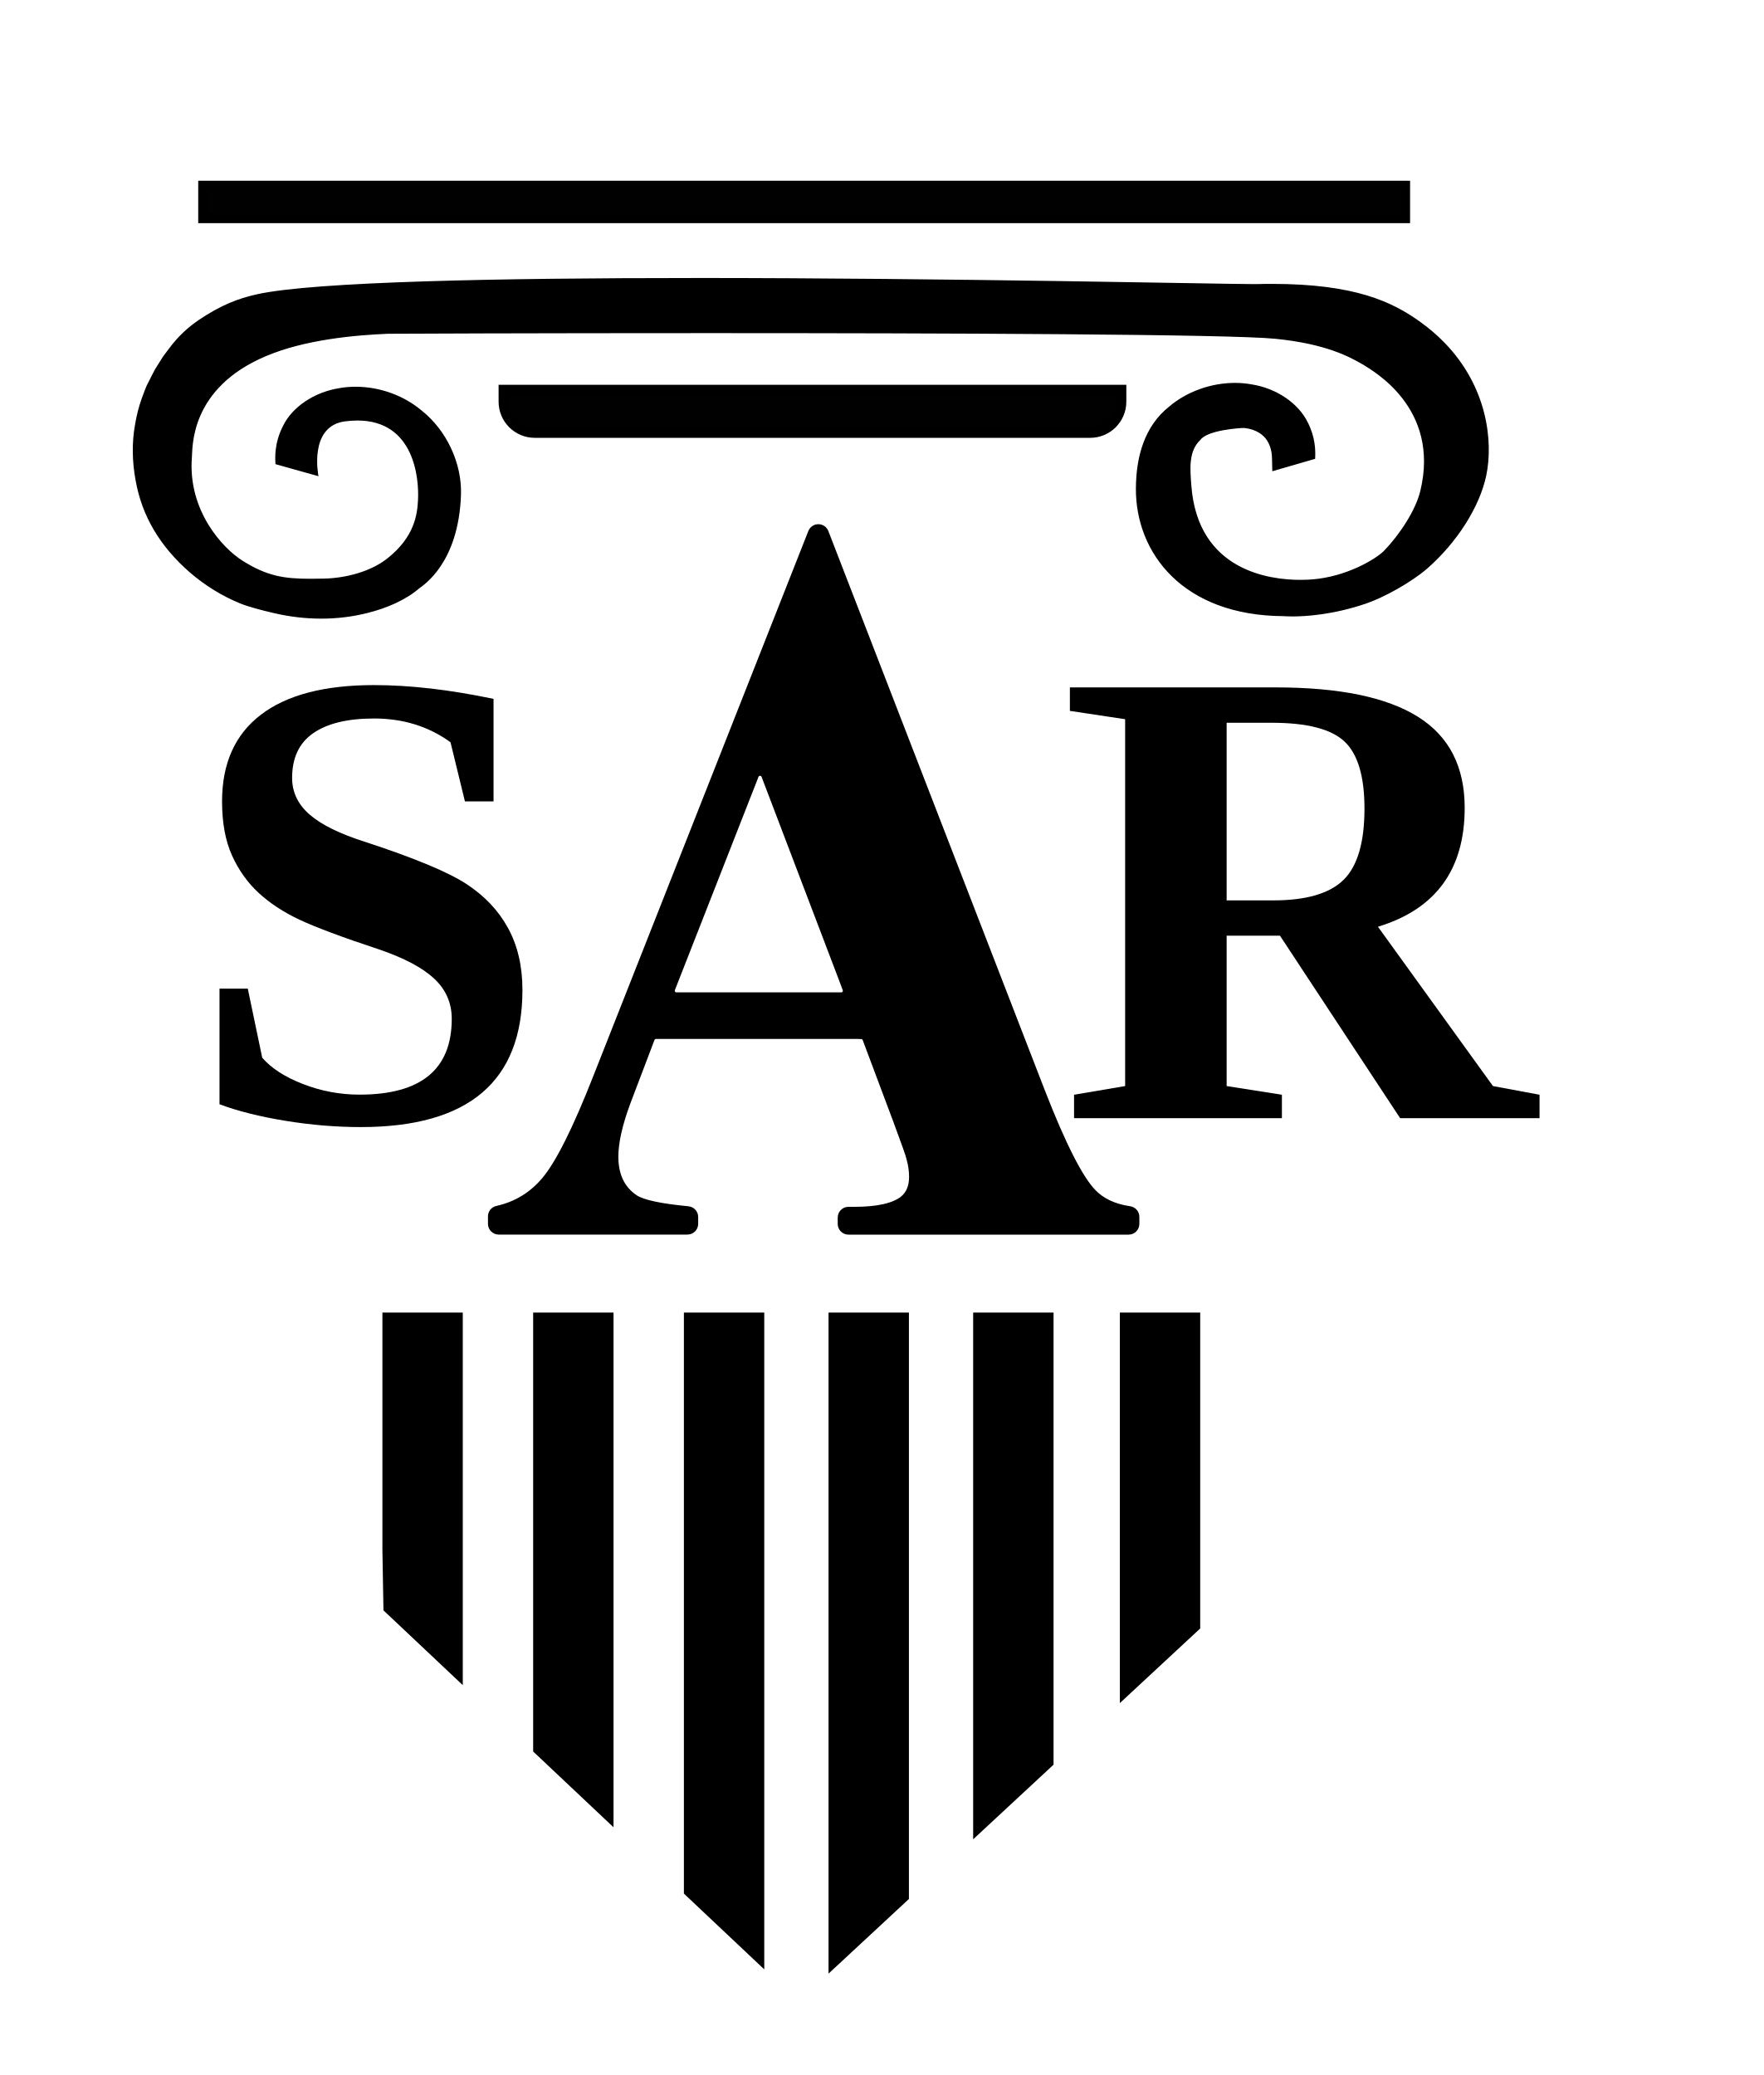
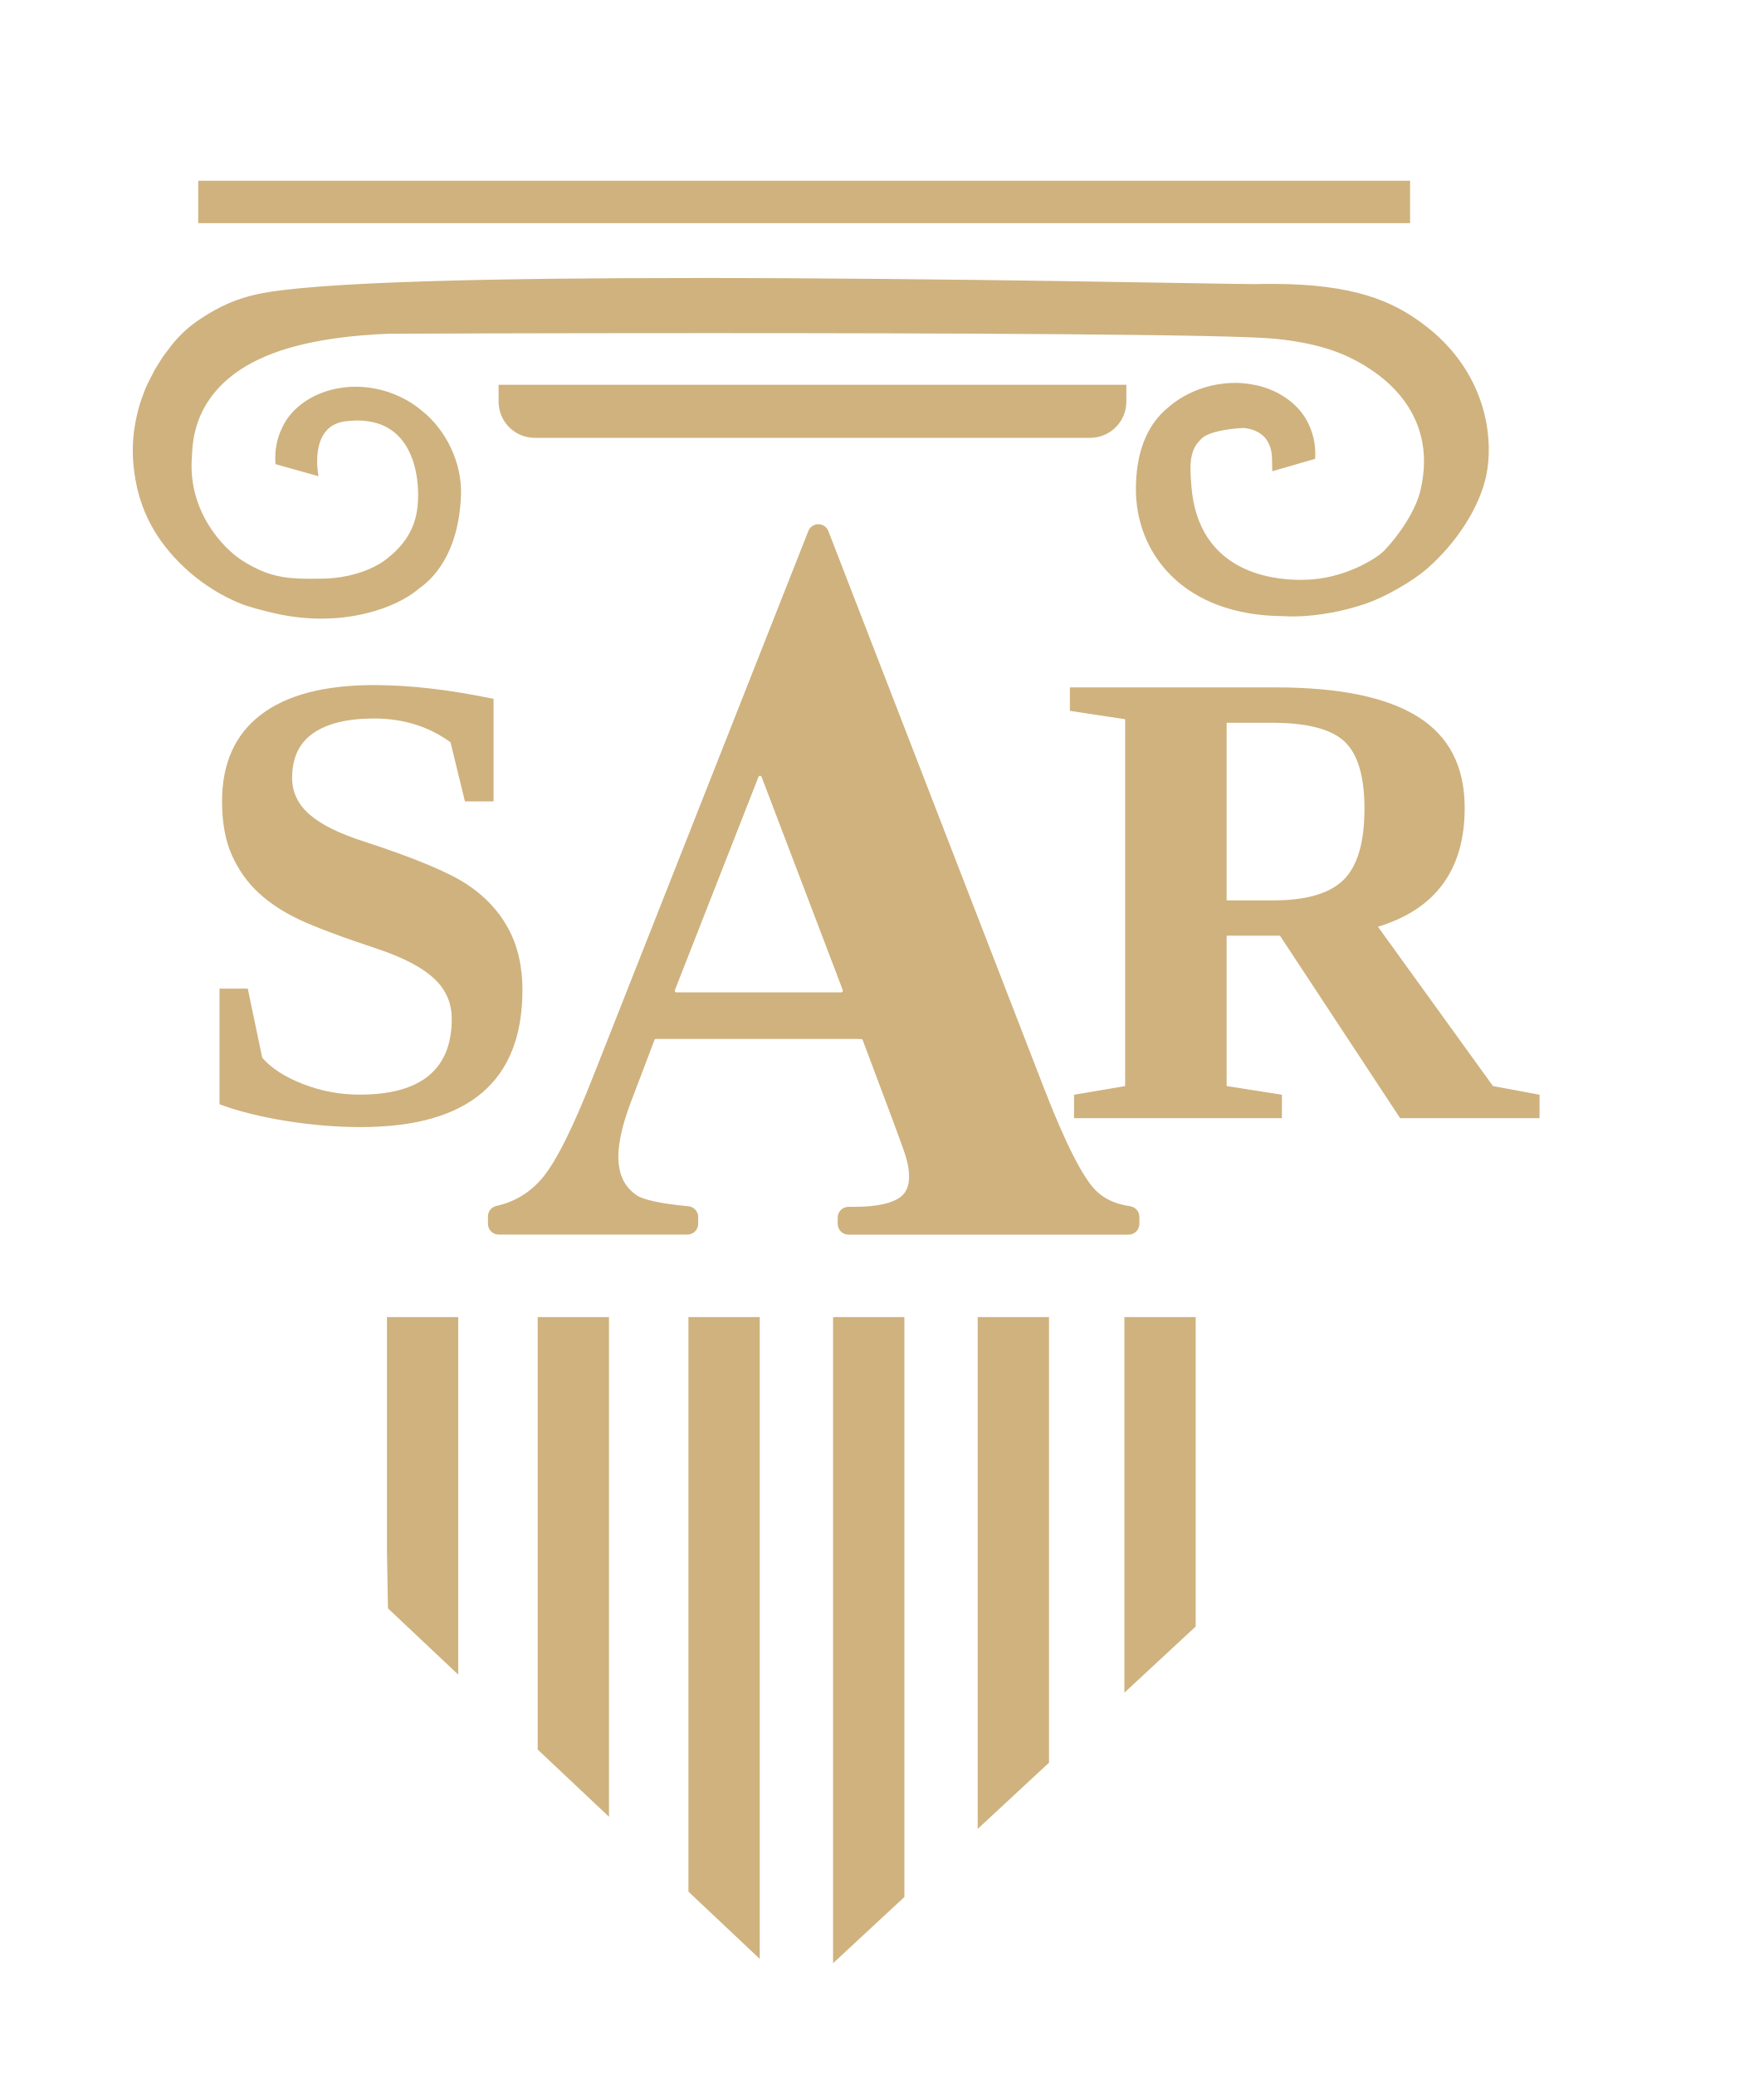
<svg xmlns="http://www.w3.org/2000/svg" id="Capa_1" version="1.1" viewBox="0 0 660.72 777.56">
  <defs>
    <style>
      .st0 {
        font-family: Kristas-Condensed, Krista's;
        font-size: 195.55px;
      }

      .st1 {
-         fill: #010101;
+         fill: #CFB27E;
      }

      .st2 {
        letter-spacing: 0em;
      }

      .st3 {
        font-size: 246.52px;
        letter-spacing: .03em;
      }

      .st3, .st4 {
        font-family: TimesNewRomanPS-BoldMT, 'Times New Roman';
        font-weight: 700;
      }

      .st5 {
-         stroke: #000;
+         stroke: #CFB27E;
        stroke-miterlimit: 10;
        stroke-width: 3.4px;
      }

      .st6 {
        letter-spacing: -.01em;
      }

      .st4 {
        font-size: 246.52px;
        letter-spacing: .03em;
      }

      .st7 {
        letter-spacing: -.02em;
      }
    </style>
  </defs>
-   <text class="st0" transform="translate(-117.86 932.29)">
+   <text class="st0 st1" transform="translate(-117.86 932.29)">
    <tspan class="st6" x="0" y="0">RUBY </tspan>
    <tspan class="st7" x="270.25" y="0">RAMOS</tspan>
    <tspan class="st2" x="593.88" y="0"> </tspan>
  </text>
  <g>
    <g>
      <rect class="st1" x="75.99" y="69.45" width="450.62" height="12.46" />
-       <path d="M524.89,71.17v9.02H77.7v-9.02h447.18M528.32,67.73H74.27v15.89h454.05v-15.89h0Z" />
+       <path class="st1" d="M524.89,71.17v9.02H77.7v-9.02h447.18M528.32,67.73H74.27v15.89h454.05v-15.89h0Z" />
    </g>
    <g>
      <path class="st1" d="M200.37,162.22c-6.46,0-11.71-5.25-11.71-11.71v-4.46h231.49v4.46c0,6.46-5.25,11.71-11.71,11.71h-208.08Z" />
-       <path d="M418.3,147.91v2.6c0,5.43-4.42,9.85-9.85,9.85h-208.08c-5.43,0-9.85-4.42-9.85-9.85v-2.6h227.78M422.02,144.2h-235.21v6.31c0,7.49,6.07,13.56,13.56,13.56h208.08c7.49,0,13.56-6.07,13.56-13.56v-6.31h0Z" />
+       <path class="st1" d="M418.3,147.91v2.6c0,5.43-4.42,9.85-9.85,9.85h-208.08c-5.43,0-9.85-4.42-9.85-9.85v-2.6h227.78M422.02,144.2h-235.21v6.31c0,7.49,6.07,13.56,13.56,13.56h208.08c7.49,0,13.56-6.07,13.56-13.56v-6.31h0Z" />
    </g>
-     <text class="st4" transform="translate(69.12 419.94)">
+     <text class="st4 st1" transform="translate(69.12 419.94)">
      <tspan x="0" y="0">S</tspan>
    </text>
-     <path class="st5" d="M322.63,387.63h-76.84c-.97,0-1.83.6-2.17,1.5l-8.96,23.57c-3.12,8.36-4.68,15.26-4.68,20.7,0,7.22,2.56,12.53,7.69,15.95,2.83,1.9,9.53,3.36,20.12,4.37,1.19.11,2.1,1.12,2.1,2.31v2.58c0,1.28-1.04,2.32-2.32,2.32h-70.72c-1.28,0-2.32-1.04-2.32-2.32v-2.79c0-1.08.74-2.02,1.8-2.26,7.33-1.62,13.41-5.34,18.26-11.14,5.24-6.27,11.7-19.21,19.39-38.83l80.47-203.99c.35-.89,1.21-1.47,2.16-1.47h0c.96,0,1.82.59,2.17,1.49l81.15,209.68c7.8,20,14.2,32.6,19.22,37.79,3.41,3.54,8.09,5.74,14.04,6.6,1.15.17,2,1.14,2,2.3v2.64c0,1.28-1.04,2.32-2.32,2.32h-104.98c-1.28,0-2.32-1.04-2.32-2.32v-2.38c0-1.28,1.04-2.32,2.32-2.32h2.19c8.8,0,14.98-1.39,18.55-4.18,2.45-2.02,3.68-4.94,3.68-8.73,0-2.28-.33-4.62-1-7.03-.22-1.14-1.9-5.89-5.01-14.24l-11.47-30.58c-.34-.91-1.21-1.51-2.18-1.51ZM317.36,370.42l-30.42-79.9c-.76-1.99-3.56-2-4.34-.02l-31.32,79.9c-.6,1.52.53,3.17,2.16,3.17h61.74c1.63,0,2.75-1.63,2.17-3.15Z" />
-     <text class="st3" transform="translate(396.64 419.01)">
+     <path class="st5 st1" d="M322.63,387.63h-76.84c-.97,0-1.83.6-2.17,1.5l-8.96,23.57c-3.12,8.36-4.68,15.26-4.68,20.7,0,7.22,2.56,12.53,7.69,15.95,2.83,1.9,9.53,3.36,20.12,4.37,1.19.11,2.1,1.12,2.1,2.31v2.58c0,1.28-1.04,2.32-2.32,2.32h-70.72c-1.28,0-2.32-1.04-2.32-2.32v-2.79c0-1.08.74-2.02,1.8-2.26,7.33-1.62,13.41-5.34,18.26-11.14,5.24-6.27,11.7-19.21,19.39-38.83l80.47-203.99c.35-.89,1.21-1.47,2.16-1.47h0c.96,0,1.82.59,2.17,1.49l81.15,209.68c7.8,20,14.2,32.6,19.22,37.79,3.41,3.54,8.09,5.74,14.04,6.6,1.15.17,2,1.14,2,2.3v2.64c0,1.28-1.04,2.32-2.32,2.32h-104.98c-1.28,0-2.32-1.04-2.32-2.32v-2.38c0-1.28,1.04-2.32,2.32-2.32h2.19c8.8,0,14.98-1.39,18.55-4.18,2.45-2.02,3.68-4.94,3.68-8.73,0-2.28-.33-4.62-1-7.03-.22-1.14-1.9-5.89-5.01-14.24l-11.47-30.58c-.34-.91-1.21-1.51-2.18-1.51ZM317.36,370.42l-30.42-79.9c-.76-1.99-3.56-2-4.34-.02l-31.32,79.9c-.6,1.52.53,3.17,2.16,3.17h61.74c1.63,0,2.75-1.63,2.17-3.15Z" />
+     <text class="st3 st1" transform="translate(396.64 419.01)">
      <tspan x="0" y="0">R</tspan>
    </text>
    <g>
-       <polygon class="st5" points="144.98 493.55 144.98 580.87 145.36 602.7 171.69 627.53 171.69 493.55 144.98 493.55" />
-       <polygon class="st5" points="201.46 493.55 201.46 655.6 228.17 680.79 228.17 493.55 201.46 493.55" />
-       <polygon class="st5" points="257.94 493.55 257.94 708.85 284.65 734.04 284.65 493.55 257.94 493.55" />
-       <polygon class="st5" points="312.13 493.55 312.13 735.67 338.85 710.86 338.85 493.55 312.13 493.55" />
-       <polygon class="st5" points="366.32 493.55 366.32 685.34 393.04 660.53 393.04 493.55 366.32 493.55" />
-       <polygon class="st5" points="421.28 493.55 421.28 634.3 447.99 609.49 447.99 493.55 421.28 493.55" />
+       <polygon class="st1" points="144.98 493.55 144.98 580.87 145.36 602.7 171.69 627.53 171.69 493.55 144.98 493.55" />
+       <polygon class="st1" points="201.46 493.55 201.46 655.6 228.17 680.79 228.17 493.55 201.46 493.55" />
+       <polygon class="st1" points="257.94 493.55 257.94 708.85 284.65 734.04 284.65 493.55 257.94 493.55" />
+       <polygon class="st1" points="312.13 493.55 312.13 735.67 338.85 710.86 338.85 493.55 312.13 493.55" />
+       <polygon class="st1" points="366.32 493.55 366.32 685.34 393.04 660.53 393.04 493.55 366.32 493.55" />
+       <polygon class="st1" points="421.28 493.55 421.28 634.3 447.99 609.49 447.99 493.55 421.28 493.55" />
    </g>
    <g>
-       <path d="M120.35,231.32c-5.8,0-11.69-.69-17.52-2.04-5.73-1.33-9.97-2.54-12.59-3.6-6.69-2.72-13-6.59-18.73-11.5-11.29-9.85-17.91-21.11-20.24-34.41-1.29-7.08-1.36-13.95-.21-20.41.6-3.61,1.43-6.84,2.52-9.88l.52-1.39c.47-1.32.87-2.36,1.32-3.37l2.44-4.82c.44-.88.88-1.64,1.37-2.38l2.27-3.63,2.58-3.43c3.05-4,6.63-7.39,10.71-10.15,7.44-5.03,13.72-7.8,21.66-9.55,18.28-4.03,73.39-6.07,163.8-6.07,70.71,0,144.26,1.24,183.78,1.9,13.68.23,22.72.38,25.78.38.38,0,.66,0,.85,0,1.99-.05,3.96-.08,5.85-.08,31.49,0,45.28,6.87,55.5,14.3,3.44,2.5,6.08,4.77,8.82,7.58,15.69,16.12,18.3,36.05,15.51,49.33-2.44,11.64-10.9,24.93-22.07,34.68-5.66,4.85-15.62,10.53-22.66,12.93-12.26,4.17-22.43,4.79-27.4,4.79-2.03,0-3.19-.11-3.2-.11-17.75-.08-32.32-5.38-42.16-15.33-8.31-8.4-12.85-19.78-12.78-32.05.08-13.66,4.2-23.83,12.23-30.21,6.55-5.6,15.45-8.81,24.43-8.81,2.12,0,4.17.18,6.09.55,9.15,1.39,17.27,6.89,20.71,14.01,2.65,5.19,2.85,9.85,2.71,13l-15.07,4.37-.09-4.13c-.05-1.74-.29-4.35-1.86-6.88-.62-1.03-3.1-4.48-9.05-5.04-.03,0-.1,0-.21,0-.13,0-13.58.49-16.64,4.65-4.5,4.26-4.01,10.76-3.53,17.04l.04.49c2.45,32.27,29.73,35.75,41.34,35.75,2.28,0,3.93-.13,4.55-.18,13.27-1.07,24.19-7.89,27.13-10.83,5.3-5.46,11.86-14.86,13.75-22.63,3.32-13.63,2.41-32.92-20.72-47.36-.3-.19-.54-.34-.72-.45-4.42-2.58-13.56-7.91-33.31-9.89-17.56-1.76-125.17-2.12-212.36-2.12-64.98,0-119.49.21-120.17.24-19.21.79-34.66,3.63-45.91,8.43-17.85,7.53-27.27,20.13-28.01,37.44-.02.4-.03.73-.05.99-1.54,20.25,11.74,34.35,18.97,38.97,9.33,5.96,15.77,7,25.86,7,1.61,0,3.3-.03,5.11-.06,9.08-.18,18.27-3.07,23.98-7.56,11.11-8.73,11.58-17.98,11.81-22.42.19-3.65.22-16.19-7.24-24.04-3.93-4.14-9.31-6.23-15.98-6.23-1.48,0-3.05.1-4.66.31-3.51.45-6.23,2-8.08,4.6-3.75,5.25-2.88,13.2-2.48,15.76l-14.98-4.2c-.15-2.47-.32-7.63,2.76-13.64,3.38-7.06,11.56-12.53,20.83-13.96,1.8-.34,3.84-.51,5.92-.51,8.98,0,17.93,3.25,24.57,8.91,9.15,7.27,14.81,19.44,14.43,31-.51,15.53-5.84,27.75-15.01,34.4-.15.11-.27.2-.35.26-4.76,4.08-11.23,7.17-19.24,9.2-5.55,1.4-11.35,2.11-17.25,2.11Z" />
-       <path d="M260.26,105.19c70.73,0,144.29,1.24,183.81,1.9,13.67.23,22.69.38,25.75.38.38,0,.67,0,.87,0,1.99-.05,3.95-.08,5.84-.08,31.34,0,45.05,6.82,55.2,14.2,3.42,2.48,6.03,4.73,8.75,7.52,15.55,15.98,18.14,35.72,15.38,48.87-2.42,11.54-10.82,24.72-21.9,34.39-5.63,4.82-15.51,10.46-22.5,12.84-12.19,4.14-22.29,4.76-27.23,4.76-2.01,0-3.14-.1-3.16-.1h-.05s-.04,0-.04,0c-17.57-.08-32.01-5.33-41.76-15.18-8.22-8.31-12.7-19.56-12.63-31.69.08-13.5,4.13-23.54,12.06-29.84,6.44-5.51,15.22-8.67,24.09-8.67,2.09,0,4.11.18,6.03.54,8.97,1.36,16.94,6.75,20.32,13.74,2.49,4.88,2.76,9.29,2.66,12.38l-14.08,4.08-.08-3.47c-.05-1.8-.3-4.49-1.92-7.11-.65-1.1-3.25-4.71-9.42-5.29-.05,0-.14-.01-.28-.01s-13.72.44-17.02,4.82c-4.64,4.43-4.14,11.03-3.65,17.41l.04.49c2.48,32.69,30.09,36.22,41.85,36.22,2.3,0,3.96-.13,4.62-.19,13.38-1.08,24.43-7.99,27.43-10.99,5.52-5.68,11.95-14.96,13.87-22.86,3.36-13.79,2.45-33.31-20.94-47.92-.29-.18-.53-.33-.71-.45l-.02-.02h-.02c-4.42-2.6-13.63-7.97-33.49-9.95-17.58-1.76-125.21-2.13-212.41-2.13-64.98,0-119.51.21-120.19.24-19.28.79-34.78,3.64-46.09,8.47-18.05,7.62-27.58,20.36-28.32,37.89-.02.39-.03.72-.05.97-1.56,20.49,11.88,34.76,19.21,39.43,9.38,5.99,16.16,7.08,26.13,7.08,1.71,0,3.47-.03,5.12-.06,9.18-.18,18.49-3.12,24.28-7.67,9.95-7.82,11.65-15.91,12.01-22.8.19-3.71.22-16.42-7.38-24.41-4.03-4.24-9.53-6.39-16.35-6.39-1.5,0-3.09.11-4.72.32-3.66.47-6.49,2.09-8.43,4.81-3.52,4.94-3.09,12.16-2.68,15.35l-13.89-3.9c-.14-2.54-.15-7.41,2.73-13.04,3.3-6.9,11.33-12.26,20.48-13.67,1.76-.33,3.77-.5,5.81-.5,8.86,0,17.69,3.2,24.27,8.82,9.02,7.17,14.6,19.17,14.22,30.58-.51,15.38-5.76,27.45-14.8,34.01-.16.12-.28.21-.39.3-4.68,4.02-11.08,7.07-19.02,9.08-5.51,1.39-11.27,2.1-17.13,2.1s-11.62-.68-17.4-2.02c-5.7-1.32-9.91-2.53-12.51-3.57-6.64-2.7-12.9-6.54-18.59-11.41-11.2-9.77-17.77-20.93-20.07-34.12-1.28-7.02-1.35-13.82-.21-20.24.6-3.57,1.41-6.78,2.49-9.78l.53-1.41c.45-1.28.85-2.3,1.29-3.31l2.44-4.83c.43-.86.86-1.6,1.36-2.35l2.25-3.58,2.57-3.43-.81-.61.85.56c2.97-3.9,6.52-7.26,10.55-9.98,7.39-4.99,13.61-7.74,21.49-9.47,18.25-4.02,73.32-6.06,163.69-6.06M260.26,104.18c-73.18,0-142.39,1.34-163.91,6.08-7.25,1.6-13.75,4.16-21.84,9.62-4.13,2.79-7.77,6.24-10.78,10.2-.01.02-.03.04-.04.06l-2.6,3.46-2.27,3.61c-.41.62-.87,1.38-1.4,2.44l-2.46,4.85c-.51,1.17-.93,2.28-1.33,3.4l-.52,1.4c-1.09,3.04-1.94,6.32-2.54,9.97-1.16,6.51-1.09,13.44.21,20.59,2.37,13.54,9.16,24.89,20.41,34.7,5.81,4.98,12.15,8.86,18.87,11.59,3.09,1.25,8.01,2.54,12.66,3.62,5.79,1.34,11.72,2.05,17.63,2.05s11.68-.69,17.38-2.13c7.41-1.87,14.26-4.85,19.44-9.29,1.29-1.03,14.69-9.25,15.55-35.04.39-11.9-5.54-24.2-14.6-31.4-6.73-5.74-15.8-9.04-24.9-9.04-2.12,0-4.19.18-6,.52-9.44,1.45-17.78,7.07-21.21,14.23-3.27,6.39-2.94,11.91-2.79,14.26l16.11,4.52s-3.89-18.78,9.99-20.56c1.62-.21,3.15-.31,4.59-.31,21.42,0,23.12,21.85,22.71,29.73-.28,5.45-1.25,13.91-11.62,22.05-6.11,4.8-15.41,7.3-23.68,7.46-1.8.03-3.49.06-5.1.06-9.74,0-16.27-.97-25.59-6.92-7.04-4.49-20.27-18.47-18.74-38.5.31-4.02-.71-26,27.75-38,14.64-6.25,33.73-7.9,45.74-8.39.74-.03,55.29-.24,120.15-.24,87.99,0,194.94.38,212.31,2.12,19.03,1.9,27.91,6.79,33.08,9.81,3.23,2.14,28.82,16.03,21.22,47.28-1.77,7.26-7.83,16.43-13.61,22.39-3.14,3.14-14.05,9.66-26.78,10.68-.62.05-2.25.18-4.54.18-11.23,0-38.4-3.21-40.84-35.28-.48-6.31-1.11-12.95,3.37-17.15,2.62-3.68,14.62-4.48,16.25-4.48.08,0,.13,0,.16,0,4.54.42,7.42,2.71,8.66,4.8,1.52,2.45,1.74,4.96,1.78,6.62l.11,4.79,16.05-4.65c.17-3.2.08-8.09-2.74-13.61-3.51-7.25-11.84-12.88-21.07-14.29-1.98-.37-4.07-.56-6.18-.56-9.1,0-18.18,3.3-24.75,8.92-9.21,7.33-12.35,18.72-12.42,30.61-.15,24.15,17.56,47.71,55.4,47.88,0,0,1.16.11,3.25.11,4.98,0,15.22-.62,27.56-4.82,6.86-2.33,16.98-8.01,22.83-13.03,11.21-9.78,19.75-23.14,22.23-34.95,2.67-12.72.45-33.25-15.65-49.79-2.88-2.96-5.54-5.21-8.88-7.64-10.55-7.67-24.69-14.39-55.8-14.39-1.89,0-3.85.02-5.87.08-.19,0-.47,0-.84,0-11.73,0-114.02-2.29-209.55-2.29h0Z" />
+       <path class="st1" d="M120.35,231.32c-5.8,0-11.69-.69-17.52-2.04-5.73-1.33-9.97-2.54-12.59-3.6-6.69-2.72-13-6.59-18.73-11.5-11.29-9.85-17.91-21.11-20.24-34.41-1.29-7.08-1.36-13.95-.21-20.41.6-3.61,1.43-6.84,2.52-9.88l.52-1.39c.47-1.32.87-2.36,1.32-3.37l2.44-4.82c.44-.88.88-1.64,1.37-2.38l2.27-3.63,2.58-3.43c3.05-4,6.63-7.39,10.71-10.15,7.44-5.03,13.72-7.8,21.66-9.55,18.28-4.03,73.39-6.07,163.8-6.07,70.71,0,144.26,1.24,183.78,1.9,13.68.23,22.72.38,25.78.38.38,0,.66,0,.85,0,1.99-.05,3.96-.08,5.85-.08,31.49,0,45.28,6.87,55.5,14.3,3.44,2.5,6.08,4.77,8.82,7.58,15.69,16.12,18.3,36.05,15.51,49.33-2.44,11.64-10.9,24.93-22.07,34.68-5.66,4.85-15.62,10.53-22.66,12.93-12.26,4.17-22.43,4.79-27.4,4.79-2.03,0-3.19-.11-3.2-.11-17.75-.08-32.32-5.38-42.16-15.33-8.31-8.4-12.85-19.78-12.78-32.05.08-13.66,4.2-23.83,12.23-30.21,6.55-5.6,15.45-8.81,24.43-8.81,2.12,0,4.17.18,6.09.55,9.15,1.39,17.27,6.89,20.71,14.01,2.65,5.19,2.85,9.85,2.71,13l-15.07,4.37-.09-4.13c-.05-1.74-.29-4.35-1.86-6.88-.62-1.03-3.1-4.48-9.05-5.04-.03,0-.1,0-.21,0-.13,0-13.58.49-16.64,4.65-4.5,4.26-4.01,10.76-3.53,17.04l.04.49c2.45,32.27,29.73,35.75,41.34,35.75,2.28,0,3.93-.13,4.55-.18,13.27-1.07,24.19-7.89,27.13-10.83,5.3-5.46,11.86-14.86,13.75-22.63,3.32-13.63,2.41-32.92-20.72-47.36-.3-.19-.54-.34-.72-.45-4.42-2.58-13.56-7.91-33.31-9.89-17.56-1.76-125.17-2.12-212.36-2.12-64.98,0-119.49.21-120.17.24-19.21.79-34.66,3.63-45.91,8.43-17.85,7.53-27.27,20.13-28.01,37.44-.02.4-.03.73-.05.99-1.54,20.25,11.74,34.35,18.97,38.97,9.33,5.96,15.77,7,25.86,7,1.61,0,3.3-.03,5.11-.06,9.08-.18,18.27-3.07,23.98-7.56,11.11-8.73,11.58-17.98,11.81-22.42.19-3.65.22-16.19-7.24-24.04-3.93-4.14-9.31-6.23-15.98-6.23-1.48,0-3.05.1-4.66.31-3.51.45-6.23,2-8.08,4.6-3.75,5.25-2.88,13.2-2.48,15.76l-14.98-4.2c-.15-2.47-.32-7.63,2.76-13.64,3.38-7.06,11.56-12.53,20.83-13.96,1.8-.34,3.84-.51,5.92-.51,8.98,0,17.93,3.25,24.57,8.91,9.15,7.27,14.81,19.44,14.43,31-.51,15.53-5.84,27.75-15.01,34.4-.15.11-.27.2-.35.26-4.76,4.08-11.23,7.17-19.24,9.2-5.55,1.4-11.35,2.11-17.25,2.11Z" />
+       <path class="st1" d="M260.26,105.19c70.73,0,144.29,1.24,183.81,1.9,13.67.23,22.69.38,25.75.38.38,0,.67,0,.87,0,1.99-.05,3.95-.08,5.84-.08,31.34,0,45.05,6.82,55.2,14.2,3.42,2.48,6.03,4.73,8.75,7.52,15.55,15.98,18.14,35.72,15.38,48.87-2.42,11.54-10.82,24.72-21.9,34.39-5.63,4.82-15.51,10.46-22.5,12.84-12.19,4.14-22.29,4.76-27.23,4.76-2.01,0-3.14-.1-3.16-.1h-.05s-.04,0-.04,0c-17.57-.08-32.01-5.33-41.76-15.18-8.22-8.31-12.7-19.56-12.63-31.69.08-13.5,4.13-23.54,12.06-29.84,6.44-5.51,15.22-8.67,24.09-8.67,2.09,0,4.11.18,6.03.54,8.97,1.36,16.94,6.75,20.32,13.74,2.49,4.88,2.76,9.29,2.66,12.38l-14.08,4.08-.08-3.47c-.05-1.8-.3-4.49-1.92-7.11-.65-1.1-3.25-4.71-9.42-5.29-.05,0-.14-.01-.28-.01s-13.72.44-17.02,4.82c-4.64,4.43-4.14,11.03-3.65,17.41l.04.49c2.48,32.69,30.09,36.22,41.85,36.22,2.3,0,3.96-.13,4.62-.19,13.38-1.08,24.43-7.99,27.43-10.99,5.52-5.68,11.95-14.96,13.87-22.86,3.36-13.79,2.45-33.31-20.94-47.92-.29-.18-.53-.33-.71-.45l-.02-.02h-.02c-4.42-2.6-13.63-7.97-33.49-9.95-17.58-1.76-125.21-2.13-212.41-2.13-64.98,0-119.51.21-120.19.24-19.28.79-34.78,3.64-46.09,8.47-18.05,7.62-27.58,20.36-28.32,37.89-.02.39-.03.72-.05.97-1.56,20.49,11.88,34.76,19.21,39.43,9.38,5.99,16.16,7.08,26.13,7.08,1.71,0,3.47-.03,5.12-.06,9.18-.18,18.49-3.12,24.28-7.67,9.95-7.82,11.65-15.91,12.01-22.8.19-3.71.22-16.42-7.38-24.41-4.03-4.24-9.53-6.39-16.35-6.39-1.5,0-3.09.11-4.72.32-3.66.47-6.49,2.09-8.43,4.81-3.52,4.94-3.09,12.16-2.68,15.35l-13.89-3.9c-.14-2.54-.15-7.41,2.73-13.04,3.3-6.9,11.33-12.26,20.48-13.67,1.76-.33,3.77-.5,5.81-.5,8.86,0,17.69,3.2,24.27,8.82,9.02,7.17,14.6,19.17,14.22,30.58-.51,15.38-5.76,27.45-14.8,34.01-.16.12-.28.21-.39.3-4.68,4.02-11.08,7.07-19.02,9.08-5.51,1.39-11.27,2.1-17.13,2.1s-11.62-.68-17.4-2.02c-5.7-1.32-9.91-2.53-12.51-3.57-6.64-2.7-12.9-6.54-18.59-11.41-11.2-9.77-17.77-20.93-20.07-34.12-1.28-7.02-1.35-13.82-.21-20.24.6-3.57,1.41-6.78,2.49-9.78l.53-1.41c.45-1.28.85-2.3,1.29-3.31l2.44-4.83c.43-.86.86-1.6,1.36-2.35l2.25-3.58,2.57-3.43-.81-.61.85.56c2.97-3.9,6.52-7.26,10.55-9.98,7.39-4.99,13.61-7.74,21.49-9.47,18.25-4.02,73.32-6.06,163.69-6.06M260.26,104.18c-73.18,0-142.39,1.34-163.91,6.08-7.25,1.6-13.75,4.16-21.84,9.62-4.13,2.79-7.77,6.24-10.78,10.2-.01.02-.03.04-.04.06l-2.6,3.46-2.27,3.61c-.41.62-.87,1.38-1.4,2.44l-2.46,4.85c-.51,1.17-.93,2.28-1.33,3.4l-.52,1.4c-1.09,3.04-1.94,6.32-2.54,9.97-1.16,6.51-1.09,13.44.21,20.59,2.37,13.54,9.16,24.89,20.41,34.7,5.81,4.98,12.15,8.86,18.87,11.59,3.09,1.25,8.01,2.54,12.66,3.62,5.79,1.34,11.72,2.05,17.63,2.05s11.68-.69,17.38-2.13c7.41-1.87,14.26-4.85,19.44-9.29,1.29-1.03,14.69-9.25,15.55-35.04.39-11.9-5.54-24.2-14.6-31.4-6.73-5.74-15.8-9.04-24.9-9.04-2.12,0-4.19.18-6,.52-9.44,1.45-17.78,7.07-21.21,14.23-3.27,6.39-2.94,11.91-2.79,14.26l16.11,4.52s-3.89-18.78,9.99-20.56c1.62-.21,3.15-.31,4.59-.31,21.42,0,23.12,21.85,22.71,29.73-.28,5.45-1.25,13.91-11.62,22.05-6.11,4.8-15.41,7.3-23.68,7.46-1.8.03-3.49.06-5.1.06-9.74,0-16.27-.97-25.59-6.92-7.04-4.49-20.27-18.47-18.74-38.5.31-4.02-.71-26,27.75-38,14.64-6.25,33.73-7.9,45.74-8.39.74-.03,55.29-.24,120.15-.24,87.99,0,194.94.38,212.31,2.12,19.03,1.9,27.91,6.79,33.08,9.81,3.23,2.14,28.82,16.03,21.22,47.28-1.77,7.26-7.83,16.43-13.61,22.39-3.14,3.14-14.05,9.66-26.78,10.68-.62.05-2.25.18-4.54.18-11.23,0-38.4-3.21-40.84-35.28-.48-6.31-1.11-12.95,3.37-17.15,2.62-3.68,14.62-4.48,16.25-4.48.08,0,.13,0,.16,0,4.54.42,7.42,2.71,8.66,4.8,1.52,2.45,1.74,4.96,1.78,6.62l.11,4.79,16.05-4.65c.17-3.2.08-8.09-2.74-13.61-3.51-7.25-11.84-12.88-21.07-14.29-1.98-.37-4.07-.56-6.18-.56-9.1,0-18.18,3.3-24.75,8.92-9.21,7.33-12.35,18.72-12.42,30.61-.15,24.15,17.56,47.71,55.4,47.88,0,0,1.16.11,3.25.11,4.98,0,15.22-.62,27.56-4.82,6.86-2.33,16.98-8.01,22.83-13.03,11.21-9.78,19.75-23.14,22.23-34.95,2.67-12.72.45-33.25-15.65-49.79-2.88-2.96-5.54-5.21-8.88-7.64-10.55-7.67-24.69-14.39-55.8-14.39-1.89,0-3.85.02-5.87.08-.19,0-.47,0-.84,0-11.73,0-114.02-2.29-209.55-2.29h0Z" />
    </g>
  </g>
</svg>
